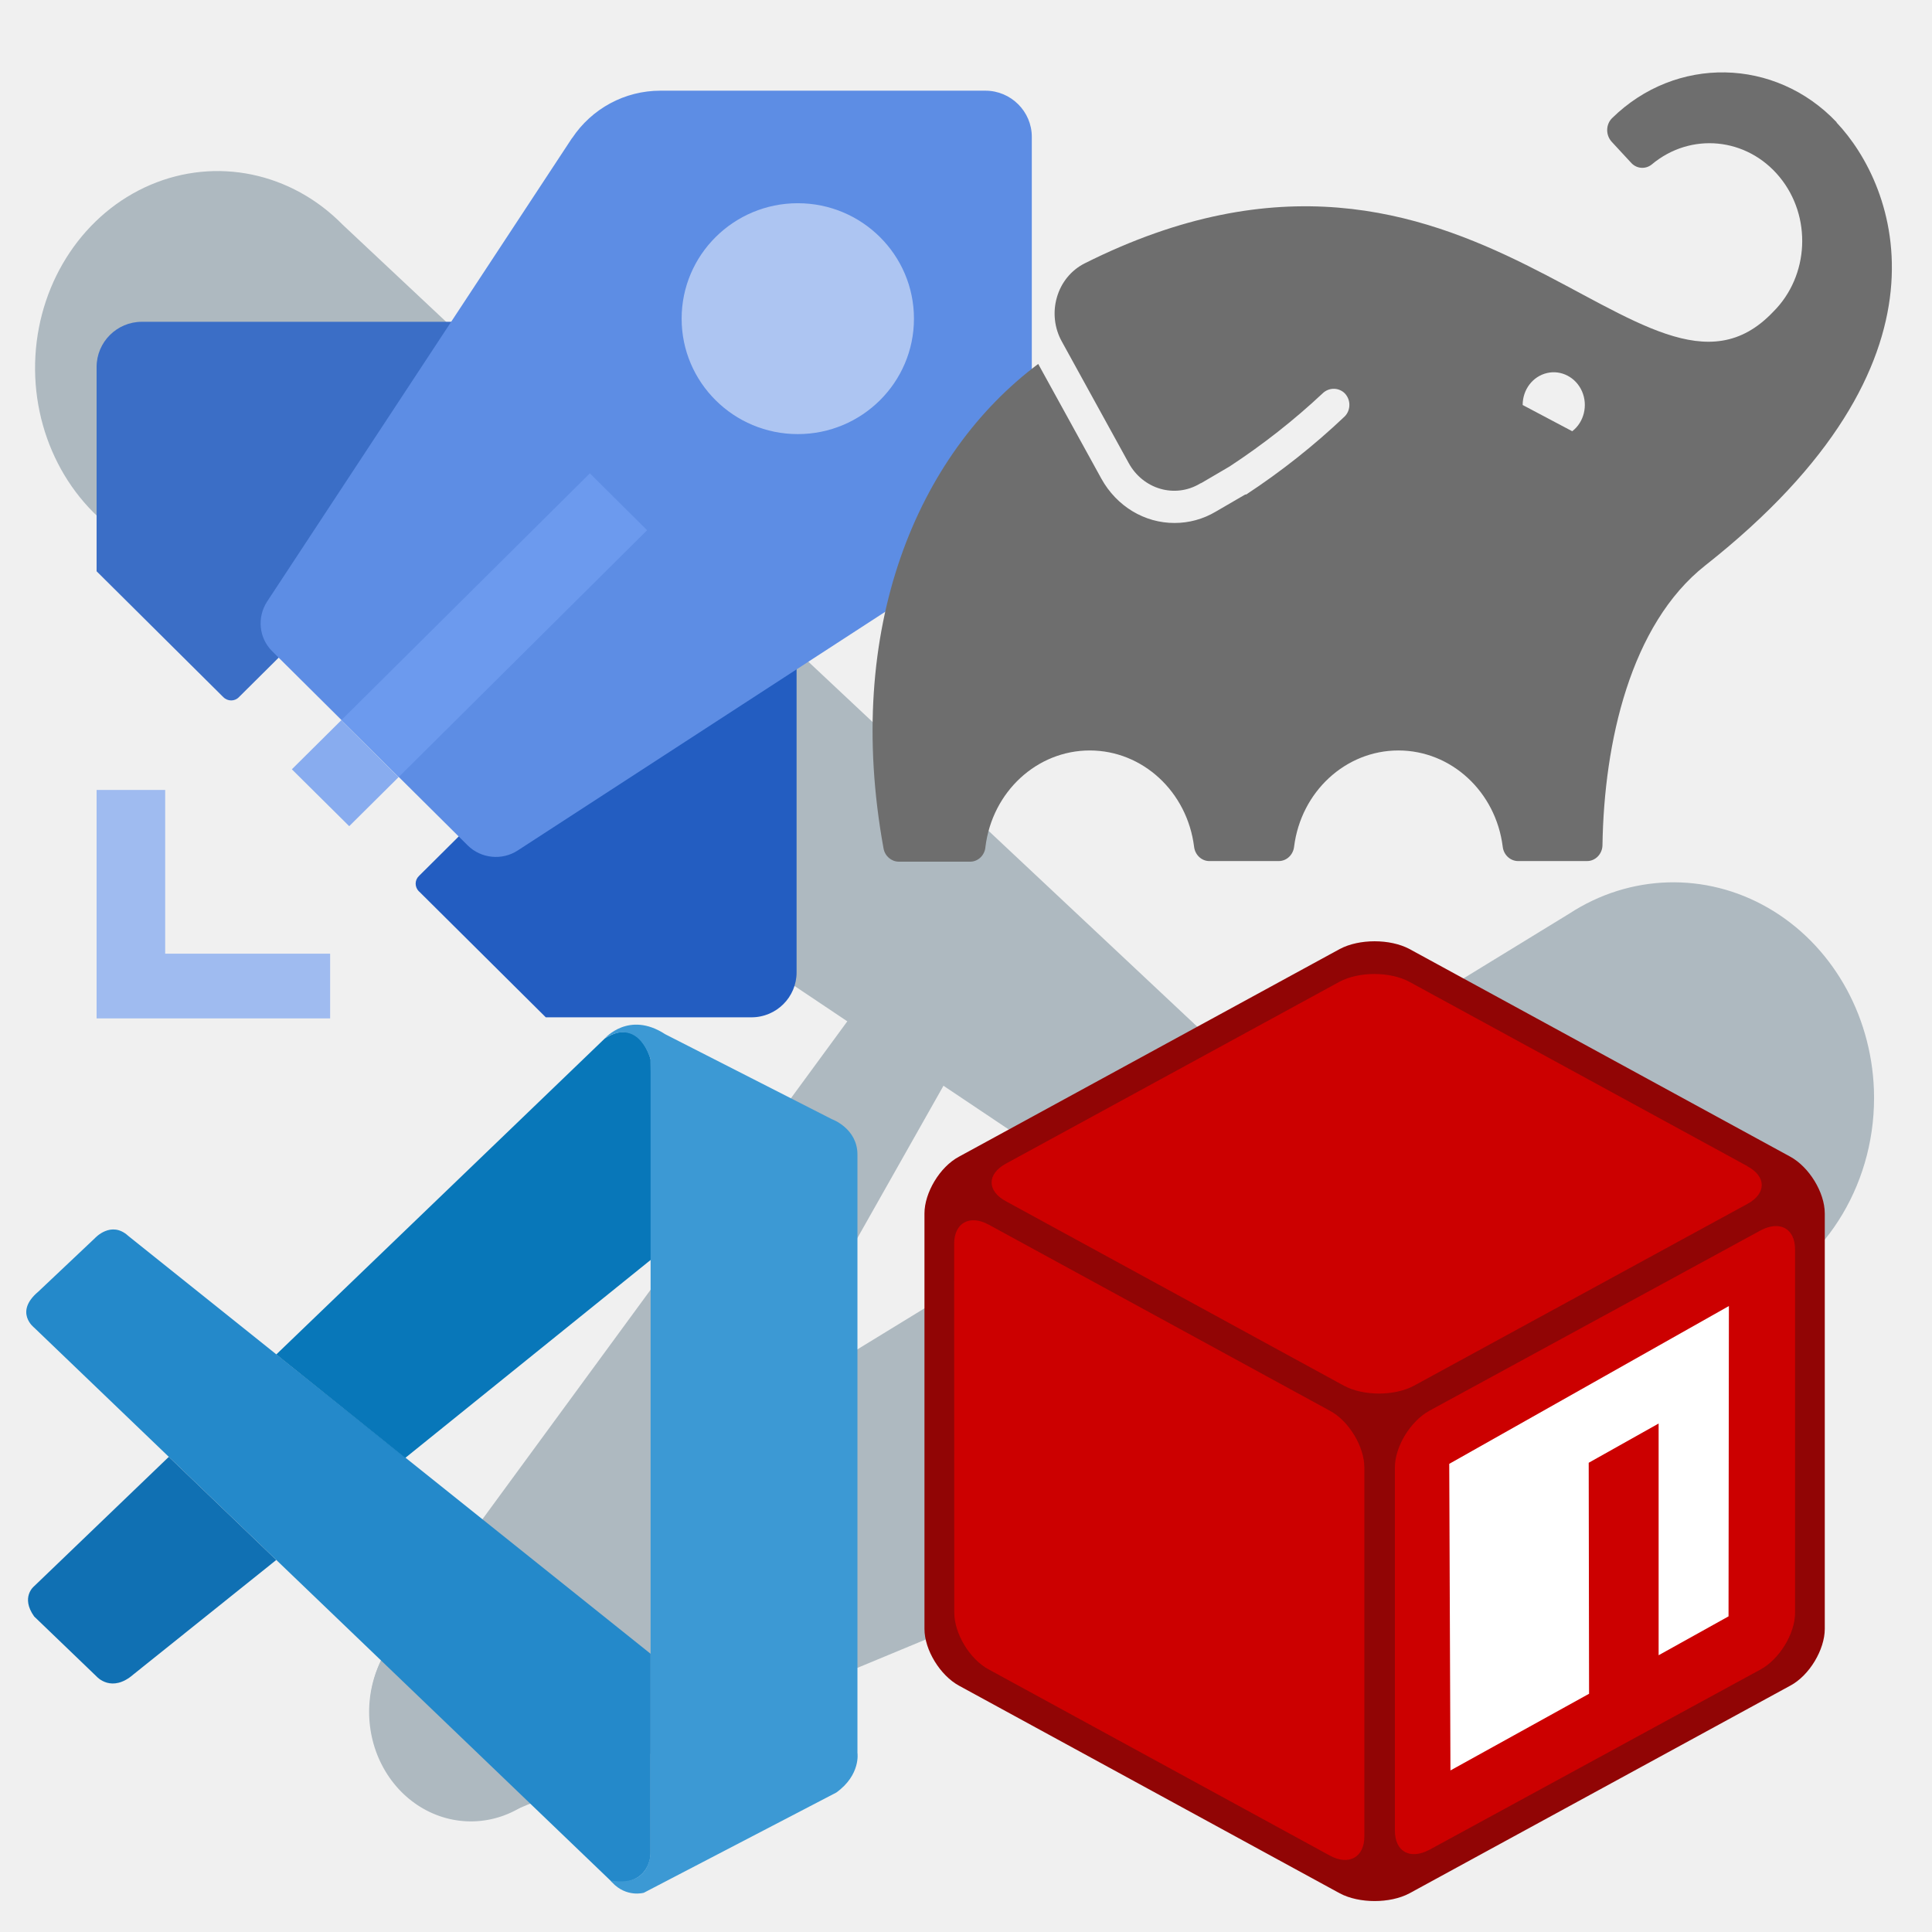
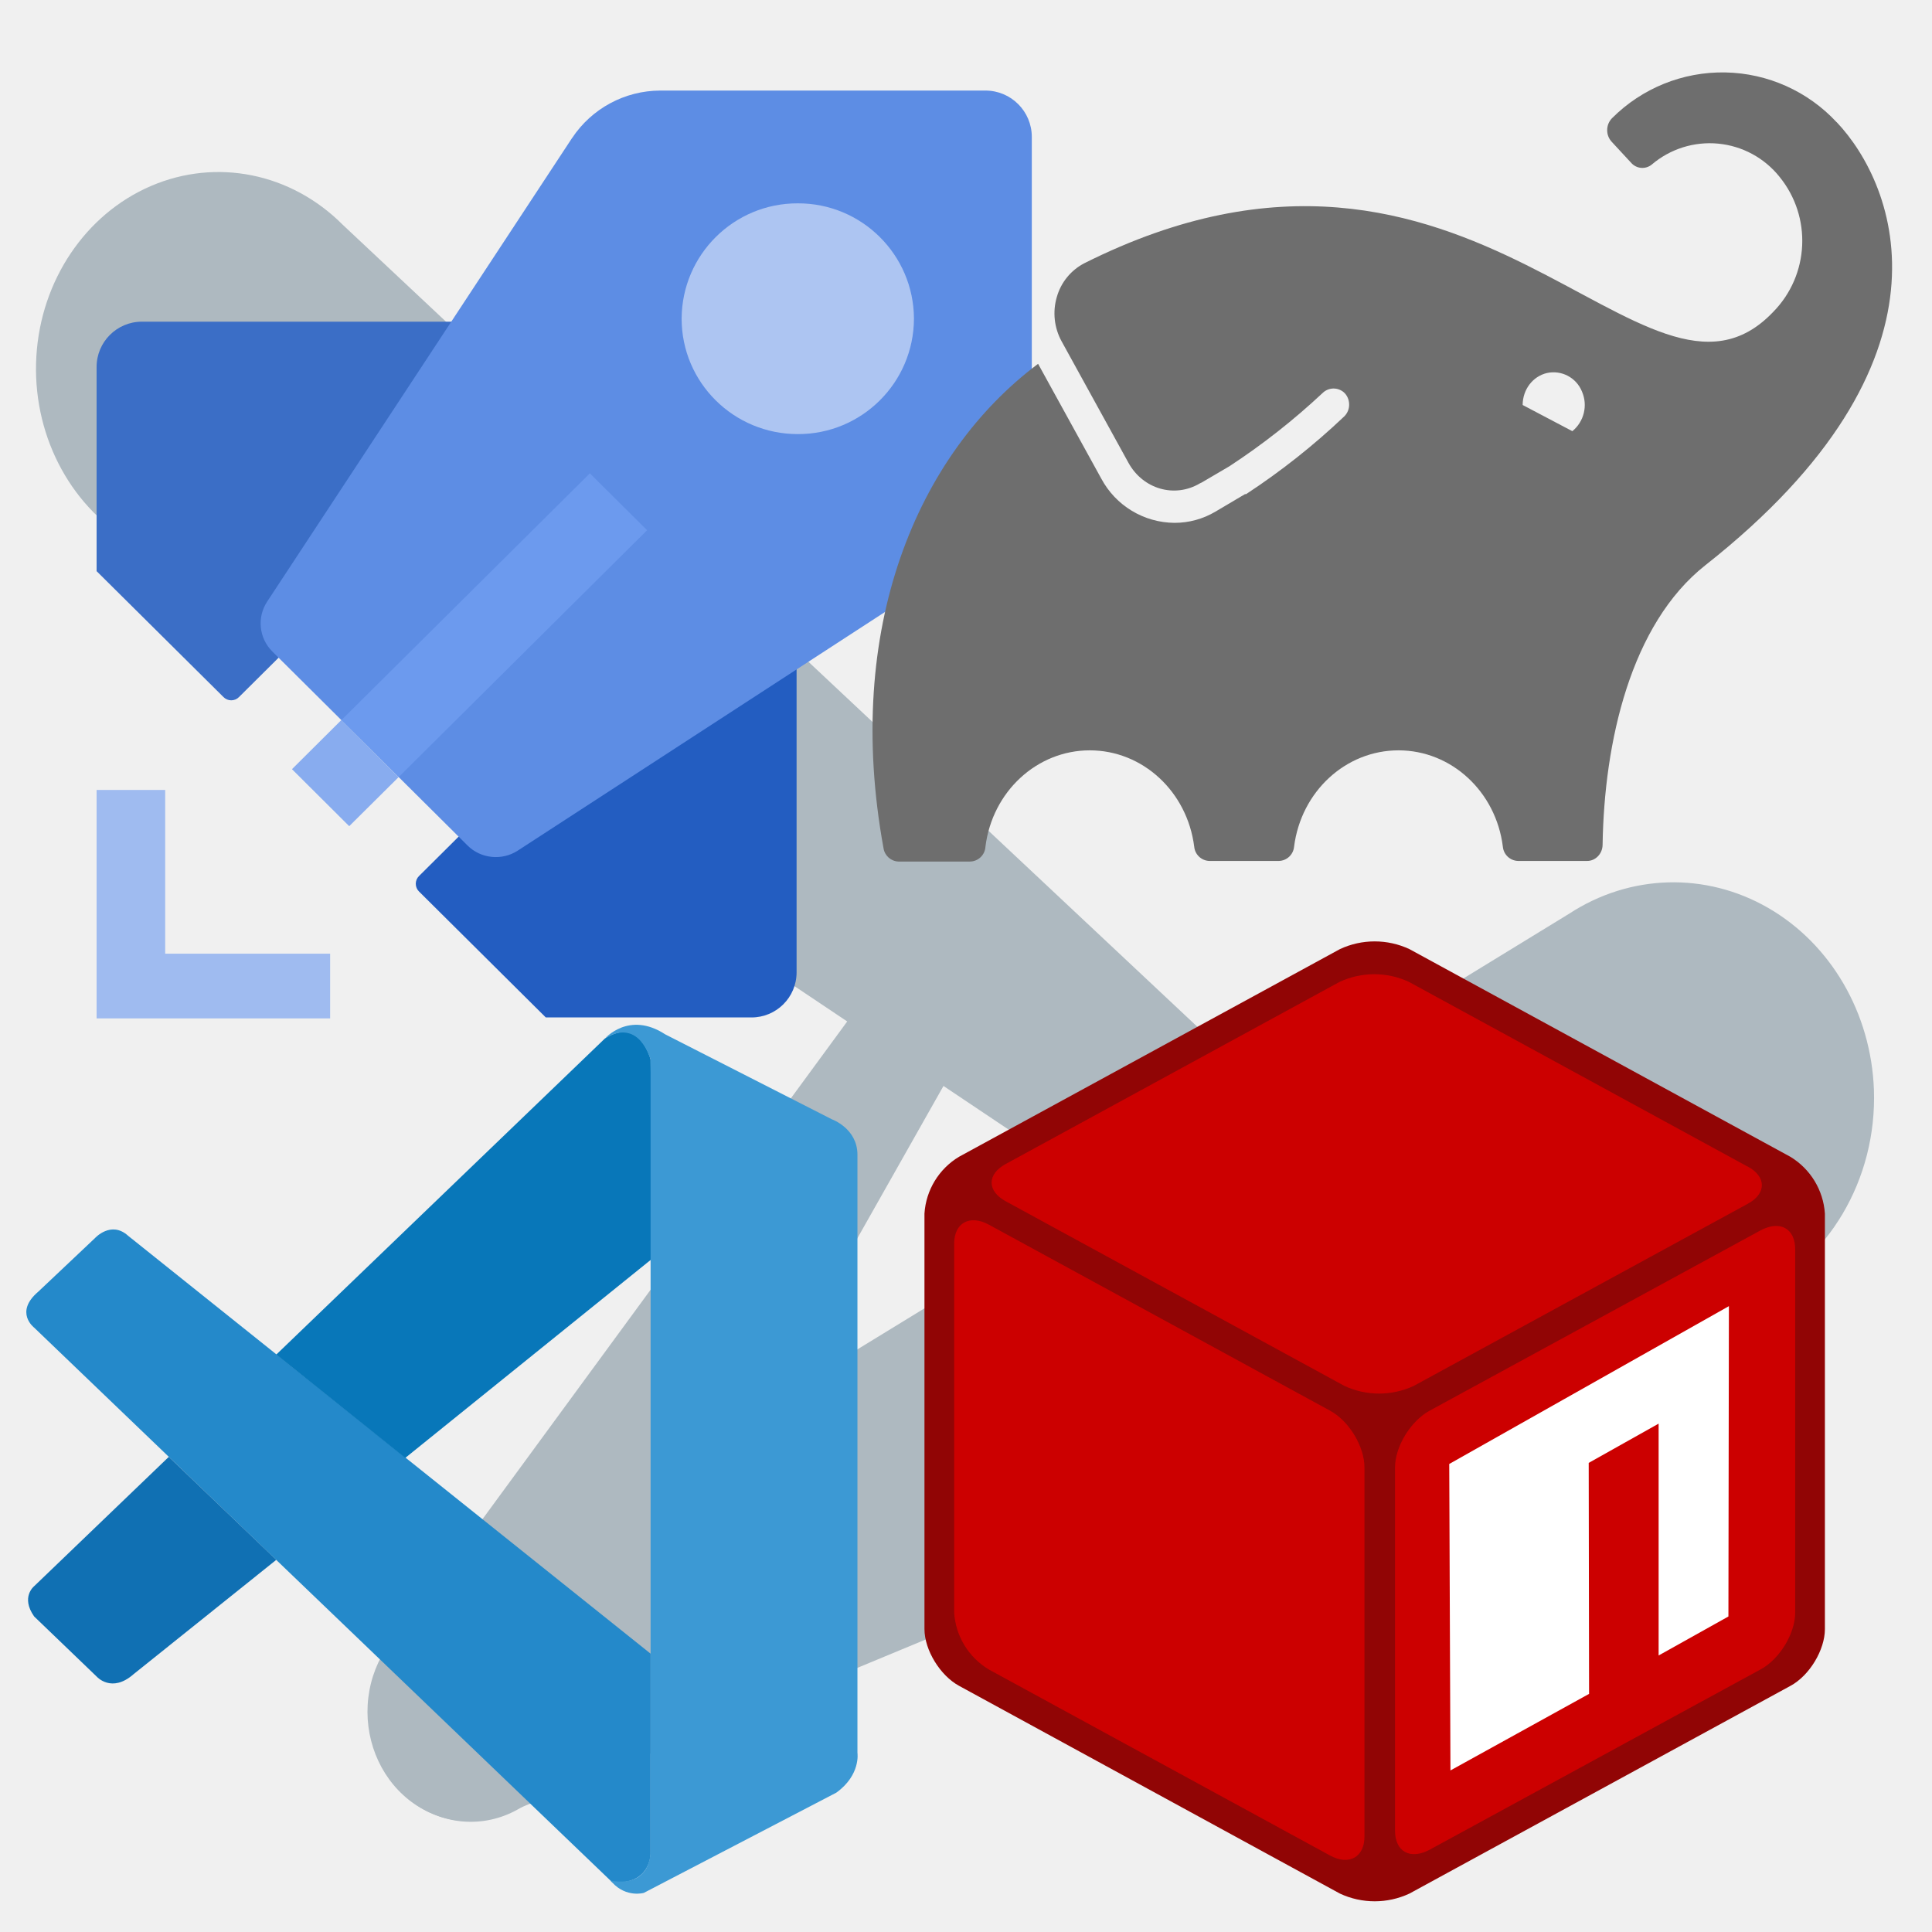
- <svg xmlns="http://www.w3.org/2000/svg" width="16" height="16" viewBox="0 0 16 16" fill="none" version="1.1" id="svg16">
-   <defs id="defs20">
-     <linearGradient x1="7.758" y1="13.697" x2="120.537" y2="109.821" id="a" gradientTransform="matrix(0.0865088,0,0,0.07333898,0.2592183,1.413917)" gradientUnits="userSpaceOnUse">
-       <stop stop-color="#aeb9c0" offset="0%" id="stop2" />
-       <stop stop-color="#aeb9c0" offset="100%" id="stop4" />
+ <svg xmlns="http://www.w3.org/2000/svg" width="16" height="16" viewBox="0 0 16 16" fill="none">
+   <defs>
+     <linearGradient x1="7.758" y1="13.697" x2="120.537" y2="109.821" id="a" gradientTransform="matrix(.0865 0 0 .07334 .26 1.414)" gradientUnits="userSpaceOnUse">
+       <stop stop-color="#aeb9c0" offset="0%" />
+       <stop stop-color="#aeb9c0" offset="100%" />
    </linearGradient>
-     <linearGradient x1="38.732" y1="281.517" x2="190.56" y2="141.661" id="b" gradientTransform="matrix(0.07832316,0,0,0.04881811,0.2661617,1.414806)" gradientUnits="userSpaceOnUse">
-       <stop stop-color="#aeb9c0" offset="0%" id="stop7" />
-       <stop stop-color="#aeb9c0" offset="100%" id="stop9" />
+     <linearGradient x1="38.732" y1="281.517" x2="190.56" y2="141.661" id="b" gradientTransform="matrix(.07832 0 0 .04882 .266 1.415)" gradientUnits="userSpaceOnUse">
+       <stop stop-color="#aeb9c0" offset="0%" />
+       <stop stop-color="#aeb9c0" offset="100%" />
    </linearGradient>
-     <linearGradient x1="65.594" y1="177.899" x2="148.764" y2="86.018" id="c" gradientTransform="matrix(0.0517933,0,0,0.07382402,0.2661617,1.414806)" gradientUnits="userSpaceOnUse">
-       <stop stop-color="#aeb9c0" offset="0%" id="stop12" />
-       <stop stop-color="#aeb9c0" offset="100%" id="stop14" />
+     <linearGradient x1="65.594" y1="177.899" x2="148.764" y2="86.018" id="c" gradientTransform="matrix(.0518 0 0 .07382 .266 1.415)" gradientUnits="userSpaceOnUse">
+       <stop stop-color="#aeb9c0" offset="0%" />
+       <stop stop-color="#aeb9c0" offset="100%" />
    </linearGradient>
  </defs>
-   <path d="M 11.448,9.941 2.838,1.861 a 1.511,1.631 0 1 0 -1.761,2.618 l 9.685,6.488 0.044,0.03 A 0.585,0.632 0 1 0 11.448,9.941 Z" id="path19" style="fill:url(#a);stroke-width:0.08" />
-   <path d="M 15.519,9.024 A 1.662,1.788 0 0 0 12.995,7.567 l -9.402,5.755 -0.016,0.009 a 0.843,0.907 0 1 0 0.657,1.671 l 10.244,-4.251 0.026,-0.011 a 1.662,1.788 0 0 0 1.015,-1.715 z" id="path21" style="fill:url(#b);stroke-width:0.062" />
-   <path d="M 7.947,8.756 A 0.455,0.489 0 0 0 7.174,8.244 l -3.969,5.416 -0.009,0.018 a 0.843,0.907 0 1 0 1.461,0.898 L 7.919,8.805 c 0.01,-0.016 0.019,-0.032 0.028,-0.048 z" id="path23" style="fill:url(#c);stroke-width:0.062" />
-   <path style="fill:#aeb9c0;fill-opacity:1;stroke-width:0.027" d="" id="path24" />
-   <text xml:space="preserve" style="font-style:normal;font-weight:normal;font-size:12.695px;line-height:1.25;font-family:sans-serif;letter-spacing:0px;word-spacing:0px;fill:#000000;fill-opacity:1;stroke:none;stroke-width:1.058" x="4.328" y="8.123" id="text26" transform="scale(0.9855709,1.01464)">
-     <tspan id="tspan24" x="4.328" y="19.705" style="stroke-width:1.058" />
-   </text>
-   <text xml:space="preserve" style="font-style:normal;font-weight:normal;font-size:12.695px;line-height:1.25;font-family:sans-serif;letter-spacing:0px;word-spacing:0px;fill:#000000;fill-opacity:1;stroke:none;stroke-width:1.058" x="5.008" y="8.123" id="text34" transform="scale(0.9855709,1.01464)">
-     <tspan id="tspan32" x="5.008" y="19.705" style="stroke-width:1.058" />
-   </text>
-   <text xml:space="preserve" style="font-style:normal;font-weight:normal;font-size:12.695px;line-height:1.25;font-family:sans-serif;letter-spacing:0px;word-spacing:0px;fill:#000000;fill-opacity:1;stroke:none;stroke-width:1.058" x="1.429" y="12.06" id="text38" transform="scale(0.9855709,1.01464)">
-     <tspan id="tspan36" x="1.429" y="23.642" style="stroke-width:1.058" />
-   </text>
-   <path style="fill:none;fill-opacity:1;stroke-width:0.036" d="m 5.266,11.783 c -0.476,-0.103 -0.86,-0.455 -1.076,-0.987 l -0.055,-0.135 0.362,-0.279 c 0.199,-0.154 0.38,-0.294 0.403,-0.312 0.029,-0.023 0.082,0.047 0.174,0.228 0.151,0.297 0.288,0.411 0.453,0.379 0.139,-0.027 0.293,-0.184 0.336,-0.344 0.021,-0.078 0.035,-0.914 0.035,-2.099 l 1.966e-4,-1.97 h 0.548 0.548 l -0.01,2.206 -0.01,2.206 -0.082,0.198 C 6.66,11.441 6.234,11.76 5.66,11.8 5.53,11.809 5.353,11.802 5.266,11.783 Z" id="path44" />
-   <path style="fill:none;fill-opacity:1;stroke-width:0.036" d="M 8.122,9.002 V 6.255 l 1.014,0.026 c 0.558,0.014 1.084,0.041 1.169,0.06 0.391,0.087 0.718,0.349 0.893,0.716 0.07,0.147 0.081,0.225 0.081,0.587 0,0.478 -0.021,0.54 -0.304,0.878 -0.095,0.113 -0.172,0.215 -0.172,0.226 0,0.011 0.096,0.07 0.213,0.131 0.298,0.155 0.473,0.331 0.607,0.611 0.106,0.221 0.116,0.273 0.127,0.65 0.011,0.392 0.007,0.42 -0.094,0.643 -0.135,0.297 -0.34,0.525 -0.597,0.665 -0.416,0.227 -0.525,0.241 -2.152,0.281 l -0.785,0.019 z m 1.975,1.797 c 0.367,-0.084 0.529,-0.298 0.529,-0.698 0,-0.277 -0.039,-0.402 -0.17,-0.546 C 10.283,9.364 10.125,9.317 9.665,9.316 L 9.25,9.315 v 0.78 0.78 l 0.344,-0.019 c 0.189,-0.011 0.415,-0.036 0.503,-0.056 z M 9.787,8.347 C 10.08,8.252 10.277,7.923 10.222,7.621 10.205,7.527 10.151,7.438 10.059,7.347 9.917,7.208 9.866,7.192 9.471,7.157 L 9.25,7.137 v 0.651 0.651 l 0.185,-0.02 c 0.102,-0.011 0.26,-0.044 0.351,-0.073 z" id="path30" />
-   <path style="fill:none;fill-opacity:1;stroke-width:0.036" d="m 5.266,11.783 c -0.476,-0.103 -0.86,-0.455 -1.076,-0.987 l -0.055,-0.135 0.362,-0.279 c 0.199,-0.154 0.38,-0.294 0.403,-0.312 0.029,-0.023 0.082,0.047 0.174,0.228 0.151,0.297 0.288,0.411 0.453,0.379 0.139,-0.027 0.293,-0.184 0.336,-0.344 0.021,-0.078 0.035,-0.914 0.035,-2.099 L 5.899,6.265 H 6.447 6.995 l -0.01,2.206 -0.01,2.206 -0.082,0.198 C 6.66,11.441 6.234,11.76 5.66,11.8 5.53,11.809 5.353,11.802 5.266,11.783 Z" id="path32" />
-   <path style="fill:none;fill-opacity:1;stroke-width:0.036" d="m 5.266,11.783 c -0.476,-0.103 -0.86,-0.455 -1.076,-0.987 l -0.055,-0.135 0.362,-0.279 c 0.199,-0.154 0.38,-0.294 0.403,-0.312 0.029,-0.023 0.082,0.047 0.174,0.228 0.151,0.297 0.288,0.411 0.453,0.379 0.139,-0.027 0.293,-0.184 0.336,-0.344 0.021,-0.078 0.035,-0.914 0.035,-2.099 L 5.899,6.265 H 6.447 6.995 l -0.01,2.206 -0.01,2.206 -0.082,0.198 C 6.66,11.441 6.234,11.76 5.66,11.8 5.53,11.809 5.353,11.802 5.266,11.783 Z" id="path34" />
-   <path style="fill:none;fill-opacity:1;stroke-width:0.036" d="M 8.122,9.002 V 6.255 l 1.014,0.026 c 0.558,0.014 1.084,0.041 1.169,0.06 0.391,0.087 0.718,0.349 0.893,0.716 0.07,0.147 0.081,0.225 0.081,0.587 0,0.478 -0.021,0.54 -0.304,0.878 -0.095,0.113 -0.172,0.215 -0.172,0.226 0,0.011 0.096,0.07 0.213,0.131 0.298,0.155 0.473,0.331 0.607,0.611 0.106,0.221 0.116,0.273 0.127,0.65 0.011,0.392 0.007,0.42 -0.094,0.643 -0.135,0.297 -0.34,0.525 -0.597,0.665 -0.416,0.227 -0.525,0.241 -2.152,0.281 l -0.785,0.019 z m 1.975,1.797 c 0.367,-0.084 0.529,-0.298 0.529,-0.698 0,-0.277 -0.039,-0.402 -0.17,-0.546 C 10.283,9.364 10.125,9.317 9.665,9.316 L 9.25,9.315 v 0.78 0.78 l 0.344,-0.019 c 0.189,-0.011 0.415,-0.036 0.503,-0.056 z M 9.787,8.347 C 10.08,8.252 10.277,7.923 10.222,7.621 10.205,7.527 10.151,7.438 10.059,7.347 9.917,7.208 9.866,7.192 9.471,7.157 L 9.25,7.137 v 0.651 0.651 l 0.185,-0.02 c 0.102,-0.011 0.26,-0.044 0.351,-0.073 z" id="path36" />
-   <path style="fill:none;fill-opacity:1;stroke-width:0.036" d="M 8.122,9.002 V 6.255 l 1.014,0.026 c 0.558,0.014 1.084,0.041 1.169,0.06 0.391,0.087 0.718,0.349 0.893,0.716 0.07,0.147 0.081,0.225 0.081,0.587 0,0.478 -0.021,0.54 -0.304,0.878 -0.095,0.113 -0.172,0.215 -0.172,0.226 0,0.011 0.096,0.07 0.213,0.131 0.298,0.155 0.473,0.331 0.607,0.611 0.106,0.221 0.116,0.273 0.127,0.65 0.011,0.392 0.007,0.42 -0.094,0.643 -0.135,0.297 -0.34,0.525 -0.597,0.665 -0.416,0.227 -0.525,0.241 -2.152,0.281 l -0.785,0.019 z m 1.975,1.797 c 0.367,-0.084 0.529,-0.298 0.529,-0.698 0,-0.277 -0.039,-0.402 -0.17,-0.546 C 10.283,9.364 10.125,9.317 9.665,9.316 L 9.25,9.315 v 0.78 0.78 l 0.344,-0.019 c 0.189,-0.011 0.415,-0.036 0.503,-0.056 z M 9.787,8.347 C 10.08,8.252 10.277,7.923 10.222,7.621 10.205,7.527 10.151,7.438 10.059,7.347 9.917,7.208 9.866,7.192 9.471,7.157 L 9.25,7.137 v 0.651 0.651 l 0.185,-0.02 c 0.102,-0.011 0.26,-0.044 0.351,-0.073 z" id="path38" />
-   <path style="fill:none;fill-opacity:1;stroke-width:0.036" d="m 5.266,11.783 c -0.476,-0.103 -0.86,-0.455 -1.076,-0.987 l -0.055,-0.135 0.362,-0.279 c 0.199,-0.154 0.38,-0.294 0.403,-0.312 0.029,-0.023 0.082,0.047 0.174,0.228 0.151,0.297 0.288,0.411 0.453,0.379 0.139,-0.027 0.293,-0.184 0.336,-0.344 0.021,-0.078 0.035,-0.914 0.035,-2.099 L 5.899,6.265 H 6.447 6.995 l -0.01,2.206 -0.01,2.206 -0.082,0.198 C 6.66,11.441 6.234,11.76 5.66,11.8 5.53,11.809 5.353,11.802 5.266,11.783 Z" id="path40" />
-   <path d="m 3.471,7.383 1.049,1.042 h 1.703 c 0.208,0 0.374,-0.168 0.374,-0.372 V 4.146 l -3.127,3.108 c -0.037,0.035 -0.037,0.092 0,0.129 z" id="path2" style="fill:#235dc1;stroke-width:0.161" />
-   <path d="M 0.8,3.039 V 4.731 L 1.849,5.773 c 0.037,0.037 0.095,0.037 0.13,0 l 3.129,-3.108 h -3.934 c -0.206,0 -0.374,0.168 -0.374,0.374 z" id="path4" style="fill:#3b6ec6;stroke-width:0.161" />
-   <path d="m 4.737,1.144 -2.525,3.838 c -0.085,0.131 -0.068,0.303 0.043,0.412 l 1.618,1.607 c 0.111,0.11 0.285,0.127 0.415,0.042 L 8.151,4.534 C 8.397,4.374 8.545,4.1 8.545,3.809 V 1.133 c 0,-0.21 -0.173,-0.382 -0.384,-0.382 h -2.692 c -0.295,0 -0.568,0.148 -0.731,0.393 z" id="path6" style="fill:#5d8de4;stroke-width:0.161" />
-   <path d="M 1.368,7.898 V 6.542 H 0.8 V 8.434 H 2.734 v -0.536 z" id="path8" style="fill:#9fbbf0;stroke-width:0.161" />
-   <path d="m 6.607,3.595 c 0.531,0 0.962,-0.428 0.962,-0.956 0,-0.528 -0.431,-0.956 -0.962,-0.956 -0.531,0 -0.962,0.428 -0.962,0.956 0,0.528 0.431,0.956 0.962,0.956 z" id="path10" style="fill:#adc5f2;stroke-width:0.161" />
-   <path d="M 4.885,3.92 2.827,5.964 3.302,6.435 5.359,4.391 Z" id="path12" style="fill:#6c9aee;stroke-width:0.161" />
-   <path d="m 2.892,6.842 0.409,-0.406 -0.475,-0.471 -0.409,0.406 z" id="path14" style="fill:#88acef;stroke-width:0.161" />
-   <path d="m 7.886,9.798 3.56,-1.967 3.56,1.967 v 3.93 l -3.56,1.967 -3.56,-1.967 z" id="path2-7" style="fill:#cc0000;stroke-width:0.028" />
-   <path d="M 11.546,11.761 14.857,9.952 14.99,13.599 11.546,15.572 Z" id="path4-1" style="fill:#ffffff;stroke-width:0.028" />
-   <path d="m 14.907,9.842 -0.01,3.864 -3.454,1.9 -0.017,-3.798 z m -2.905,2.282 0.01,2.538 1.148,-0.635 -0.003,-1.913 0.579,-0.325 v 1.919 l 0.579,-0.322 0.003,-2.57 -2.316,1.307 z" id="path6-9" style="fill:#cc0000;stroke-width:0.028" />
-   <path d="m 11.672,7.859 c -0.16,-0.085 -0.416,-0.085 -0.576,0 l -3.154,1.72 c -0.16,0.085 -0.286,0.3 -0.286,0.47 v 3.441 c 0,0.174 0.13,0.385 0.286,0.47 l 3.154,1.72 c 0.16,0.085 0.416,0.085 0.576,0 l 3.154,-1.72 c 0.16,-0.085 0.286,-0.3 0.286,-0.47 v -3.441 c 0,-0.174 -0.13,-0.385 -0.286,-0.47 z m 2.798,1.799 c 0.16,0.085 0.16,0.227 0,0.313 l -2.762,1.506 c -0.16,0.085 -0.416,0.085 -0.576,0 L 8.332,9.949 c -0.16,-0.085 -0.16,-0.227 0,-0.313 l 2.762,-1.506 c 0.16,-0.085 0.416,-0.085 0.576,0 l 2.802,1.528 z M 7.902,10.3 c 0,-0.174 0.13,-0.243 0.286,-0.158 l 2.825,1.541 c 0.16,0.085 0.286,0.3 0.286,0.47 v 3.056 c 0,0.174 -0.13,0.243 -0.286,0.158 L 8.189,13.826 c -0.16,-0.085 -0.286,-0.3 -0.286,-0.47 z m 3.936,5.019 c -0.16,0.085 -0.286,0.016 -0.286,-0.158 v -3.008 c 0,-0.174 0.13,-0.385 0.286,-0.47 l 2.742,-1.493 c 0.16,-0.085 0.286,-0.016 0.286,0.158 v 3.008 c 0,0.174 -0.13,0.385 -0.286,0.47 l -2.742,1.493 z" id="path8-9" style="fill:#910505;stroke-width:0.028" />
-   <path d="m 0.283,10.995 c 0,0 -0.168,-0.128 0.034,-0.298 l 0.469,-0.443 c 0,0 0.134,-0.149 0.276,-0.019 l 4.326,3.461 v 1.659 c 0,0 -0.002,0.261 -0.319,0.232 z" id="path2-5" style="fill:#2489ca;stroke-width:0.007" />
-   <path d="m 1.398,12.065 -1.115,1.071 c 0,0 -0.115,0.09 0,0.251 l 0.518,0.498 c 0,0 0.123,0.14 0.305,-0.019 l 1.182,-0.947 z" id="path4-6" style="fill:#1070b3;stroke-width:0.007" />
-   <path d="m 3.356,12.074 2.045,-1.65 -0.013,-1.651 c 0,0 -0.087,-0.36 -0.379,-0.173 l -2.721,2.617 z" id="path6-2" style="fill:#0877b9;stroke-width:0.007" />
-   <path d="m 5.069,15.589 c 0.119,0.128 0.263,0.086 0.263,0.086 l 1.594,-0.83 c 0.204,-0.147 0.175,-0.329 0.175,-0.329 V 9.562 c 0,-0.218 -0.211,-0.293 -0.211,-0.293 l -1.381,-0.704 c -0.302,-0.197 -0.5,0.035 -0.5,0.035 0,0 0.254,-0.193 0.379,0.173 V 15.325 c 0,0.045 -0.009,0.089 -0.027,0.129 -0.036,0.078 -0.115,0.15 -0.305,0.12 z" id="path8-6" style="fill:#3c99d4;stroke-width:0.007" />
-   <path style="fill:#6e6e6e;fill-rule:evenodd;stroke-width:0.584" d="m 15.211,1.013 c -0.51,-0.538 -1.333,-0.553 -1.861,-0.034 -0.026,0.026 -0.04,0.061 -0.04,0.099 0,0.037 0.015,0.073 0.04,0.099 l 0.161,0.174 c 0.045,0.047 0.116,0.052 0.167,0.012 0.322,-0.271 0.789,-0.226 1.059,0.102 0.27,0.327 0.247,0.821 -0.053,1.118 -1.063,1.119 -2.482,-2.019 -5.703,-0.401 -0.11,0.056 -0.193,0.157 -0.228,0.28 -0.036,0.123 -0.021,0.256 0.041,0.367 l 0.553,1.005 c 0.119,0.218 0.383,0.295 0.591,0.171 l 0.013,-0.008 -0.01,0.008 0.242,-0.142 c 0.273,-0.179 0.531,-0.381 0.771,-0.606 0.049,-0.047 0.124,-0.05 0.176,-0.006 v 0 c 0.027,0.024 0.044,0.06 0.045,0.098 0.001,0.038 -0.013,0.074 -0.039,0.1 -0.253,0.24 -0.526,0.456 -0.815,0.646 h -0.008 L 10.067,4.238 C 9.964,4.299 9.847,4.331 9.728,4.331 9.478,4.332 9.247,4.192 9.121,3.964 L 8.598,3.014 c -1,0.749 -1.613,2.189 -1.281,4.012 0.011,0.063 0.064,0.109 0.125,0.11 h 0.589 c 0.067,0.002 0.125,-0.052 0.13,-0.123 0.057,-0.457 0.427,-0.798 0.864,-0.798 0.437,0 0.807,0.341 0.864,0.798 0.008,0.067 0.062,0.118 0.126,0.118 h 0.576 c 0.064,-4.63e-4 0.118,-0.051 0.126,-0.118 0.057,-0.457 0.427,-0.798 0.864,-0.798 0.437,0 0.807,0.341 0.864,0.798 0.008,0.067 0.062,0.117 0.126,0.118 h 0.572 c 0.07,7.8e-6 0.127,-0.059 0.128,-0.132 0.013,-0.85 0.231,-1.827 0.851,-2.316 2.149,-1.694 1.584,-3.145 1.087,-3.669 z m -2.191,2.558 -0.41,-0.217 v 0 c -1.08e-4,-0.128 0.084,-0.238 0.203,-0.265 0.118,-0.027 0.239,0.037 0.289,0.153 0.05,0.116 0.016,0.254 -0.081,0.329 z" id="path2-4" />
+   <path d="M11.448 9.941l-8.61-8.08A1.511 1.63 0 101.076 4.48l9.685 6.488.044.03a.585.632 0 10.643-1.056z" fill="url(#a)" />
+   <path d="M15.519 9.024a1.662 1.788 0 00-2.524-1.457l-9.402 5.755-.016.01a.843.907 0 10.657 1.67l10.244-4.251.026-.012a1.662 1.788 0 001.015-1.715z" fill="url(#b)" />
+   <path d="M7.947 8.756a.455.49 0 00-.773-.512L3.205 13.66l-.008.018a.843.907 0 101.46.899L7.92 8.805a.492.492 0 00.028-.049z" fill="url(#c)" />
+   <path d="M5.266 11.783c-.476-.103-.86-.455-1.075-.987l-.055-.135.361-.28c.2-.153.38-.293.403-.311.029-.023.082.046.174.228.152.297.289.411.454.38.14-.028.293-.185.336-.344.021-.078.035-.914.035-2.1v-1.97h1.096l-.01 2.207-.01 2.206-.081.198c-.234.566-.66.885-1.234.925-.13.01-.307.002-.394-.017zm2.856-2.781V6.255l1.014.026c.558.014 1.083.041 1.168.06.392.088.718.35.894.717.07.146.08.224.08.586 0 .478-.02.54-.303.878a1.716 1.716 0 00-.173.227c0 .01.096.07.213.13.298.155.474.332.607.611.106.22.116.274.127.65.011.393.007.42-.094.644-.135.297-.34.525-.597.665-.415.226-.525.24-2.152.281l-.784.02zm1.975 1.797c.367-.083.529-.298.529-.697 0-.277-.039-.402-.17-.547-.173-.19-.33-.238-.791-.24H9.25v1.56l.344-.02c.19-.01.416-.036.503-.056zm-.31-2.452a.665.665 0 00.435-.726.518.518 0 00-.163-.274c-.142-.139-.193-.155-.588-.19l-.22-.02V8.44l.185-.019c.101-.01.26-.044.35-.073z" />
+   <path d="M5.266 11.783c-.476-.103-.86-.455-1.075-.987l-.055-.135.361-.28c.2-.153.38-.293.403-.311.029-.023.082.046.174.228.152.297.289.411.454.38.14-.028.293-.185.336-.344.021-.078.035-.914.035-2.1v-1.97h1.096l-.01 2.207-.01 2.206-.081.198c-.234.566-.66.885-1.234.925-.13.01-.307.002-.394-.017z" />
+   <path d="M5.266 11.783c-.476-.103-.86-.455-1.075-.987l-.055-.135.361-.28c.2-.153.38-.293.403-.311.029-.023.082.046.174.228.152.297.289.411.454.38.14-.028.293-.185.336-.344.021-.078.035-.914.035-2.1v-1.97h1.096l-.01 2.207-.01 2.206-.081.198c-.234.566-.66.885-1.234.925-.13.01-.307.002-.394-.017zm2.856-2.781V6.255l1.014.026c.558.014 1.083.041 1.168.06.392.088.718.35.894.717.07.146.08.224.08.586 0 .478-.02.54-.303.878a1.716 1.716 0 00-.173.227c0 .01.096.07.213.13.298.155.474.332.607.611.106.22.116.274.127.65.011.393.007.42-.094.644-.135.297-.34.525-.597.665-.415.226-.525.24-2.152.281l-.784.02zm1.975 1.797c.367-.083.529-.298.529-.697 0-.277-.039-.402-.17-.547-.173-.19-.33-.238-.791-.24H9.25v1.56l.344-.02c.19-.01.416-.036.503-.056zm-.31-2.452a.665.665 0 00.435-.726.518.518 0 00-.163-.274c-.142-.139-.193-.155-.588-.19l-.22-.02V8.44l.185-.019c.101-.01.26-.044.35-.073z" />
+   <path d="M8.122 9.002V6.255l1.014.026c.558.014 1.083.041 1.168.06.392.088.718.35.894.717.07.146.08.224.08.586 0 .478-.02.54-.303.878a1.716 1.716 0 00-.173.227c0 .01.096.07.213.13.298.155.474.332.607.611.106.22.116.274.127.65.011.393.007.42-.094.644-.135.297-.34.525-.597.665-.415.226-.525.24-2.152.281l-.784.02zm1.975 1.797c.367-.083.529-.298.529-.697 0-.277-.039-.402-.17-.547-.173-.19-.33-.238-.791-.24H9.25v1.56l.344-.02c.19-.01.416-.036.503-.056zm-.31-2.452a.665.665 0 00.435-.726.518.518 0 00-.163-.274c-.142-.139-.193-.155-.588-.19l-.22-.02V8.44l.185-.019c.101-.01.26-.044.35-.073zm-4.521 3.436c-.476-.103-.86-.455-1.075-.987l-.055-.135.361-.28c.2-.153.38-.293.403-.311.029-.023.082.046.174.228.152.297.289.411.454.38.14-.028.293-.185.336-.344.021-.078.035-.914.035-2.1v-1.97h1.096l-.01 2.207-.01 2.206-.081.198c-.234.566-.66.885-1.234.925-.13.01-.307.002-.394-.017z" />
+   <path d="M3.47 7.383l1.05 1.043h1.703a.373.373 0 00.374-.372V4.146L3.471 7.254a.09.09 0 000 .13z" fill="#235dc1" />
+   <path d="M.8 3.039V4.73l1.05 1.042a.09.09 0 00.13 0l3.128-3.108H1.174A.375.375 0 00.8 3.04z" fill="#3b6ec6" />
+   <path d="M4.737 1.144L2.212 4.983a.328.328 0 00.043.412l1.617 1.607c.11.11.285.127.415.043l3.864-2.511a.865.865 0 00.394-.725V1.133A.384.384 0 008.16.75H5.468a.879.879 0 00-.73.393z" fill="#5d8de4" />
+   <path d="M1.368 7.898V6.542H.8v1.892h1.934v-.536z" fill="#9fbbf0" />
+   <path d="M6.607 3.595a.959.959 0 00.962-.956.959.959 0 00-.962-.955.959.959 0 00-.962.955c0 .528.43.956.962.956z" fill="#adc5f2" />
+   <path d="M4.885 3.92L2.827 5.964l.475.471 2.057-2.044z" fill="#6c9aee" />
+   <path d="M2.892 6.842l.409-.406-.475-.472-.408.406z" fill="#88acef" />
+   <path d="M7.886 9.798l3.56-1.967 3.56 1.967v3.93l-3.56 1.967-3.56-1.967z" fill="#c00" />
+   <path d="M11.546 11.761l3.31-1.809.134 3.647-3.444 1.973z" fill="#fff" />
+   <path d="M14.907 9.842l-.01 3.864-3.454 1.9-.017-3.797zm-2.905 2.282l.01 2.538 1.148-.634-.003-1.913.579-.325v1.92l.578-.323.004-2.57-2.316 1.307z" fill="#c00" />
+   <path d="M11.672 7.86a.68.68 0 00-.575 0L7.942 9.58a.593.593 0 00-.286.47v3.441c0 .174.13.385.286.47l3.155 1.721a.68.68 0 00.575 0l3.155-1.72c.16-.086.286-.3.286-.47V10.05a.596.596 0 00-.286-.47zm2.799 1.799c.16.085.16.227 0 .312l-2.762 1.506a.68.68 0 01-.576 0L8.332 9.95c-.16-.085-.16-.227 0-.312l2.761-1.506a.68.68 0 01.576 0l2.802 1.528zm-6.569.64c0-.173.13-.242.287-.157l2.825 1.54c.16.086.286.3.286.47v3.057c0 .173-.13.243-.286.157l-2.825-1.54a.593.593 0 01-.287-.47zm3.937 5.02c-.16.085-.286.016-.286-.158v-3.008c0-.174.13-.385.286-.47l2.742-1.494c.16-.085.286-.016.286.158v3.008c0 .174-.13.386-.286.47l-2.742 1.494z" fill="#910505" />
+   <path d="M.283 10.995s-.167-.127.034-.298l.469-.443s.134-.149.276-.019l4.326 3.46v1.66s-.002.26-.319.232z" fill="#2489ca" />
+   <path d="M1.398 12.065L.283 13.136s-.114.09 0 .251l.518.498s.123.14.305-.02l1.182-.947z" fill="#1070b3" />
+   <path d="M3.356 12.074l2.045-1.65-.013-1.65s-.088-.36-.379-.173l-2.721 2.617z" fill="#0877b9" />
+   <path d="M5.07 15.59c.118.128.262.086.262.086l1.594-.83c.204-.147.175-.33.175-.33V9.563c0-.218-.211-.293-.211-.293l-1.381-.704c-.302-.197-.5.036-.5.036s.254-.194.379.172v6.552c0 .045-.01.09-.027.13-.037.077-.116.15-.305.119z" fill="#3c99d4" />
+   <path d="M15.211 1.013A1.291 1.291 0 0013.35.979a.14.14 0 00-.04.1.14.14 0 00.04.098l.161.174a.123.123 0 00.168.012.74.74 0 011.058.101.84.84 0 01-.052 1.119C13.62 3.702 12.202.564 8.98 2.18a.454.454 0 00-.228.28.481.481 0 00.04.367l.553 1.005c.12.219.383.295.592.171l.013-.007-.01.007.242-.142a5.69 5.69 0 00.771-.606.13.13 0 01.176-.006c.027.024.043.06.044.098a.136.136 0 01-.039.1 5.78 5.78 0 01-.814.645h-.009l-.245.145a.662.662 0 01-.339.093.693.693 0 01-.607-.367l-.523-.95c-1 .75-1.613 2.189-1.28 4.012a.13.13 0 00.124.11h.59a.13.13 0 00.13-.123c.057-.457.427-.798.864-.798.438 0 .807.341.865.798a.13.13 0 00.125.118h.577a.13.13 0 00.125-.118c.058-.457.427-.798.865-.798.437 0 .807.341.864.798a.13.13 0 00.126.118h.572c.07 0 .127-.06.128-.133.013-.85.231-1.827.851-2.316 2.15-1.694 1.585-3.145 1.087-3.67zM13.02 3.57l-.41-.216c0-.128.084-.238.202-.265a.254.254 0 01.289.153.28.28 0 01-.081.33z" fill="#6e6e6e" fill-rule="evenodd" />
</svg>
